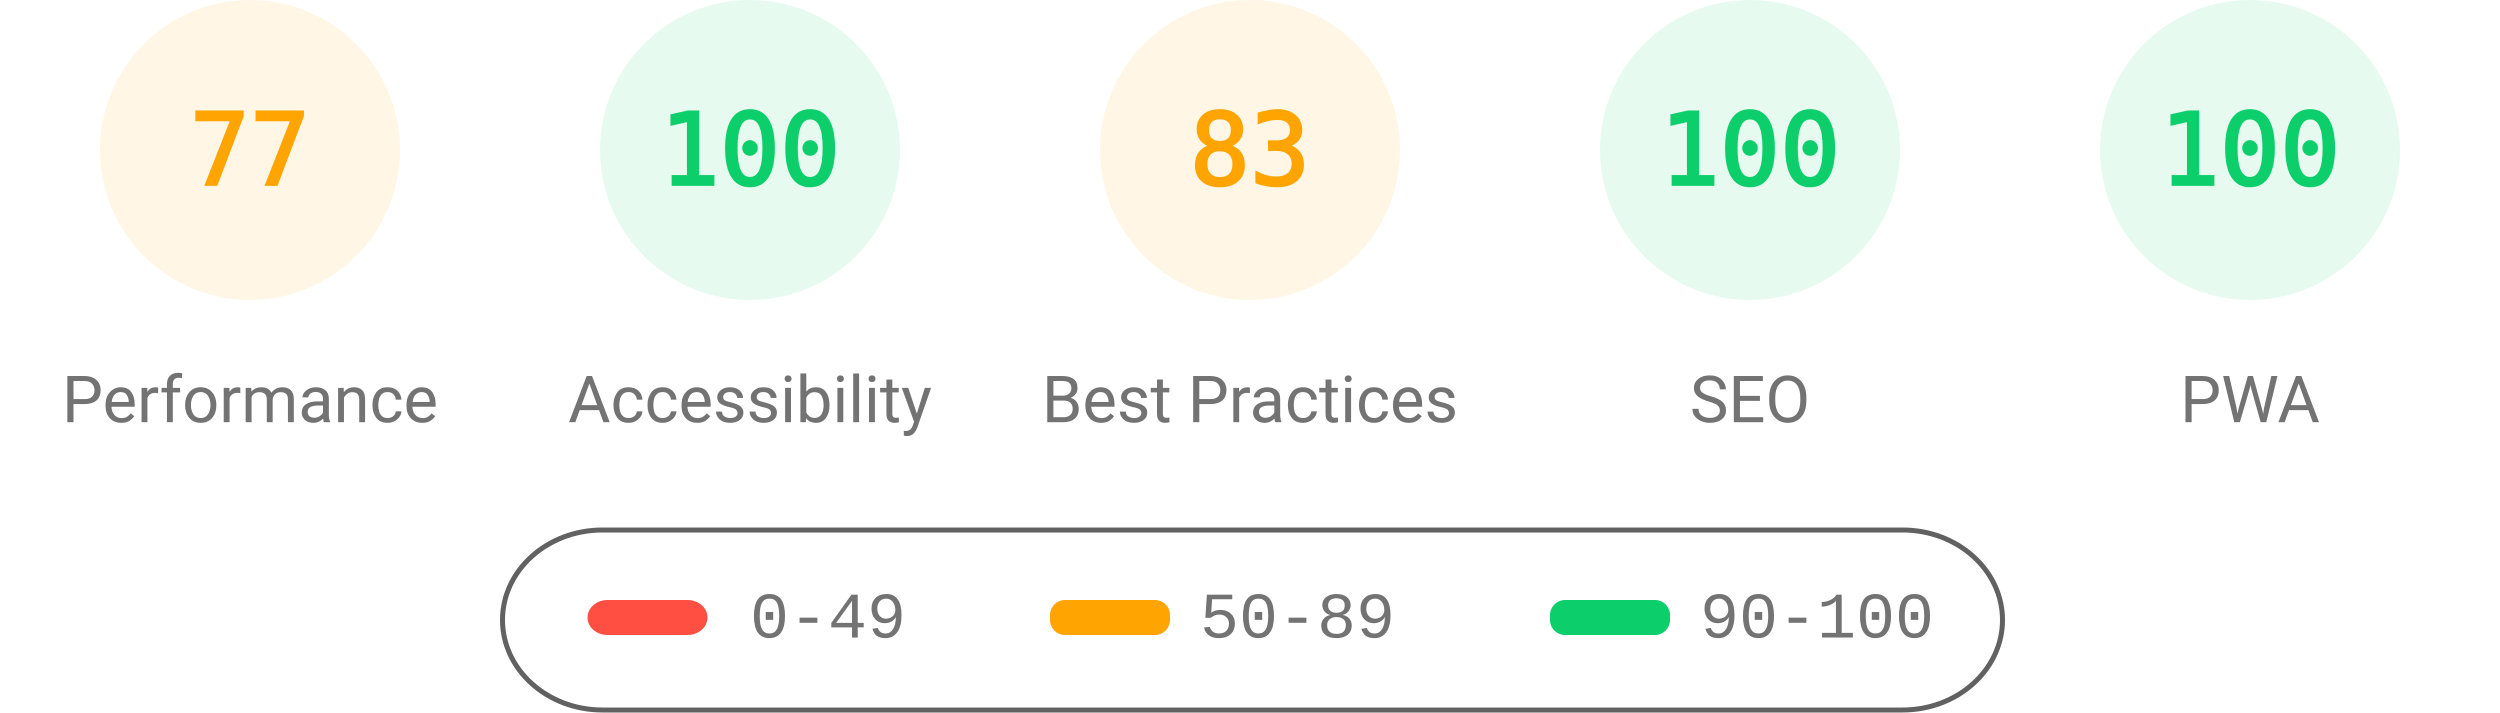
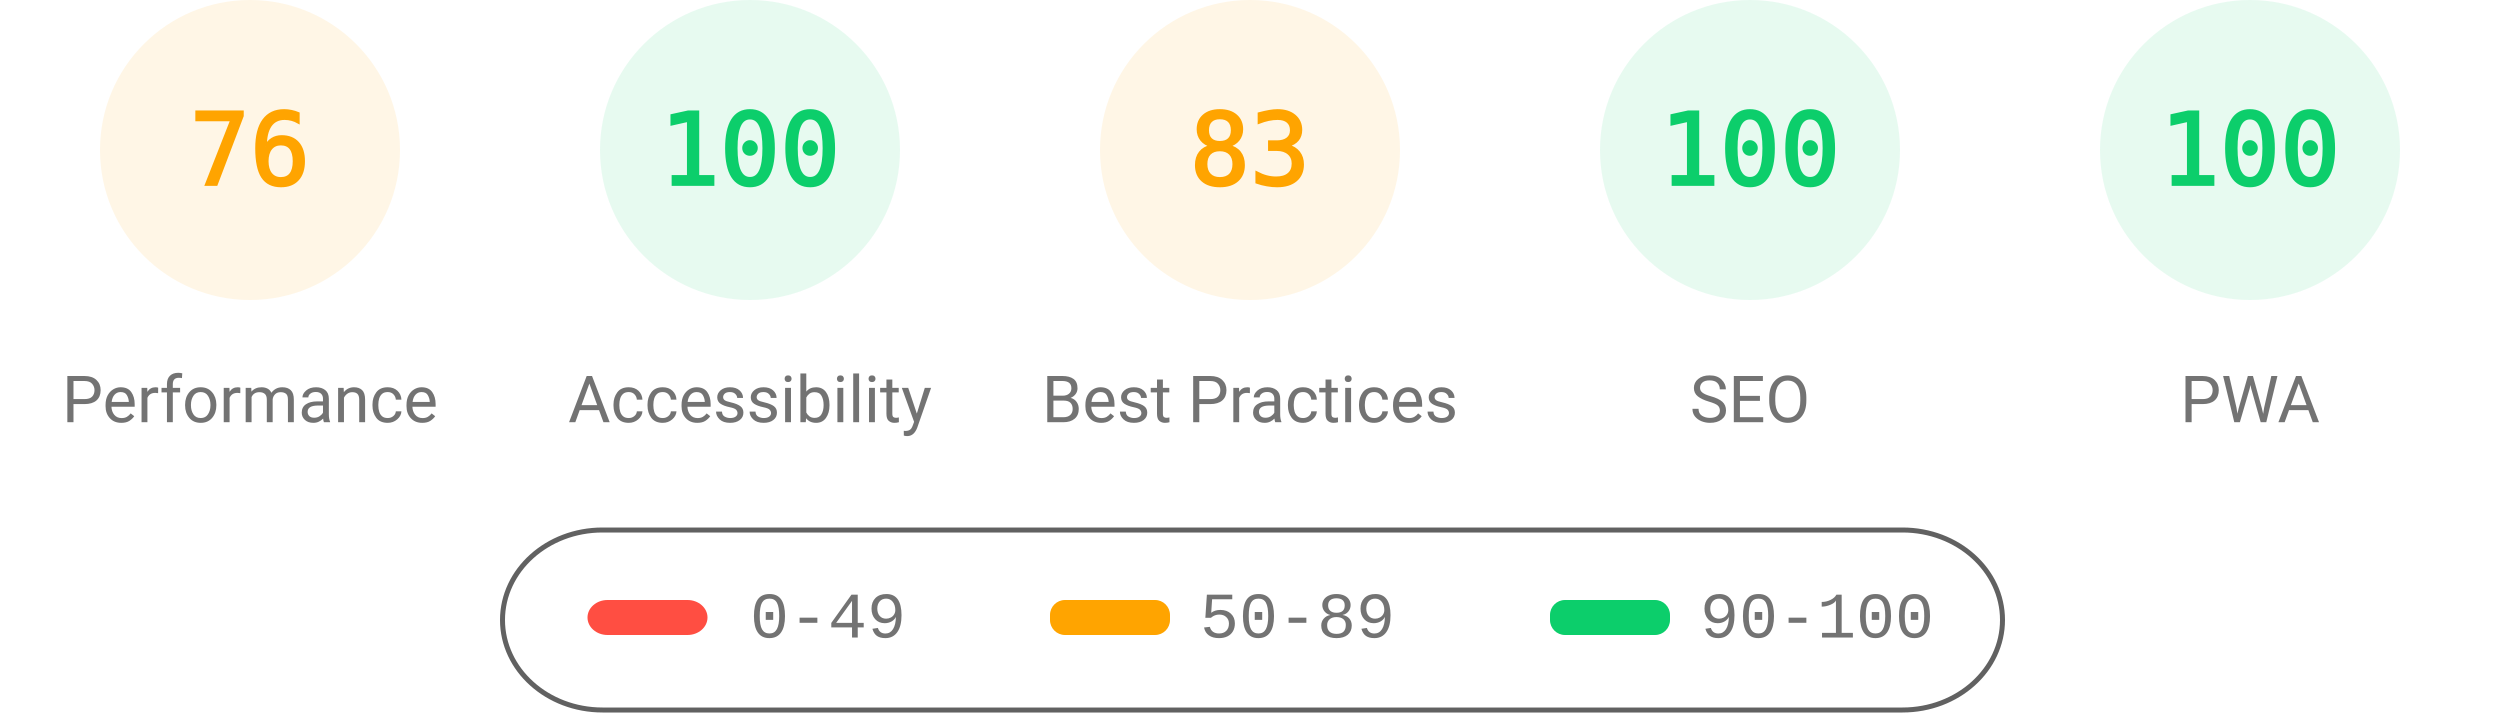
<svg xmlns="http://www.w3.org/2000/svg" class="theme" fill="none" width="1000" height="285">
  <style>
			.gauge-base {
				opacity: 0.1
			}
			.gauge-arc {
				fill: none;
				animation-delay: 250ms;
				stroke-linecap: round;
				transform: rotate(-90deg);
				transform-origin: 100px 60px;
				animation: load-gauge 1s ease forwards
			}
			.guage-text {
				font-size: 40px;
				font-family: monospace;
				text-align: center
			}
			.guage-red {
				color: #ff4e42;
				fill: #ff4e42;
				stroke: #ff4e42
			}
			.guage-orange {
				color: #ffa400;
				fill: #ffa400;
				stroke: #ffa400
			}
			.guage-green {
				color: #0cce6b;
				fill: #0cce6b;
				stroke: #0cce6b
			}
			.theme .guage-undefined {
				color: #5c5c5c;
				fill: #5c5c5c;
				stroke: #5c5c5c
			}
			.guage-title {
				stroke: none;
				font-size: 26px;
				line-height: 26px;
				font-family: Roboto, Halvetica, Arial, sans-serif
			}
			.metric.guage-title {
				font-family: 'Courier New', Courier, monospace
			}
			.theme .guage-title {
				color: #737373;
				fill: #737373
			}
			@keyframes load-gauge {
				from {
					stroke-dasharray: 0 352.858
				}
			}
			.theme
				stroke: #616161
			}
		</style>
  <svg class="guage-div guage-perf guage-orange" viewBox="0 0 200 200" width="200" height="200" x="0" y="0">
    <circle class="gauge-base" r="56" cx="100" cy="60" stroke-width="8" />
-     <circle class="gauge-arc guage-arc-1" r="56" cx="100" cy="60" stroke-width="8" style="stroke-dasharray: 277.2, 82.8;" />
-     <text class="guage-text" x="100px" y="60px" alignment-baseline="central" dominant-baseline="central" text-anchor="middle">77</text>
+     <circle class="gauge-arc guage-arc-1" r="56" cx="100" cy="60" stroke-width="8" style="stroke-dasharray: 273.6, 86.4;" />
+     <text class="guage-text" x="100px" y="60px" alignment-baseline="central" dominant-baseline="central" text-anchor="middle">76</text>
    <text class="guage-title" x="100px" y="160px" alignment-baseline="central" dominant-baseline="central" text-anchor="middle">Performance</text>
  </svg>
  <svg class="guage-div guage-acc guage-green" viewBox="0 0 200 200" width="200" height="200" x="200" y="0">
    <circle class="gauge-base" r="56" cx="100" cy="60" stroke-width="8" />
    <circle class="gauge-arc guage-arc-2" r="56" cx="100" cy="60" stroke-width="8" style="stroke-dasharray: 360;" />
    <text class="guage-text" x="100px" y="60px" alignment-baseline="central" dominant-baseline="central" text-anchor="middle">100</text>
    <text class="guage-title" x="100px" y="160px" alignment-baseline="central" dominant-baseline="central" text-anchor="middle">Accessibility</text>
  </svg>
  <svg class="guage-div guage-best guage-orange" viewBox="0 0 200 200" width="200" height="200" x="400" y="0">
    <circle class="gauge-base" r="56" cx="100" cy="60" stroke-width="8" />
    <circle class="gauge-arc guage-arc-3" r="56" cx="100" cy="60" stroke-width="8" style="stroke-dasharray: 298.8, 61.2;" />
    <text class="guage-text" x="100px" y="60px" alignment-baseline="central" dominant-baseline="central" text-anchor="middle">83</text>
    <text class="guage-title" x="100px" y="160px" alignment-baseline="central" dominant-baseline="central" text-anchor="middle">Best Practices</text>
  </svg>
  <svg class="guage-div guage-seo guage-green" viewBox="0 0 200 200" width="200" height="200" x="600" y="0">
    <circle class="gauge-base" r="56" cx="100" cy="60" stroke-width="8" />
    <circle class="gauge-arc guage-arc-4" r="56" cx="100" cy="60" stroke-width="8" style="stroke-dasharray: 360,0;" />
    <text class="guage-text" x="100px" y="60px" alignment-baseline="central" dominant-baseline="central" text-anchor="middle">100</text>
    <text class="guage-title" x="100px" y="160px" alignment-baseline="central" dominant-baseline="central" text-anchor="middle">SEO</text>
  </svg>
  <svg class="guage-div guage-pwa guage-green" viewBox="0 0 200 200" width="200" height="200" x="800" y="0">
    <circle class="gauge-base" r="56" cx="100" cy="60" stroke-width="8" />
    <circle class="gauge-arc guage-arc-4" r="56" cx="100" cy="60" stroke-width="8" style="stroke-dasharray: 360, 0;" />
    <text class="guage-text" x="100px" y="60px" alignment-baseline="central" dominant-baseline="central" text-anchor="middle">100</text>
    <text class="guage-title" x="100px" y="160px" alignment-baseline="central" dominant-baseline="central" text-anchor="middle">PWA</text>
  </svg>
  <svg width="604" height="76" x="200" y="210">
    <g>
      <rect fill="none" id="canvas_background" height="80" width="604" y="-1" x="-1" />
      <g display="none" overflow="visible" y="0" x="0" height="100%" width="100%" id="canvasGrid">
        <rect fill="url(#gridpattern)" stroke-width="0" y="0" x="0" height="100%" width="100%" />
      </g>
    </g>
    <g>
      <rect fill-opacity="0" stroke="#616161" stroke-width="2" rx="40" id="svg_2" height="72" width="600" y="2" x="1" fill="#000000" />
      <rect stroke="#000" rx="8" id="svg_3" height="14" width="48" y="30" x="35" stroke-opacity="null" stroke-width="0" fill="#ff4e42" />
      <rect stroke="#000" rx="6" id="svg_4" height="14" width="48" y="30" x="220" stroke-opacity="null" stroke-width="0" fill="#ffa400" />
      <rect stroke="#000" rx="6" id="svg_5" height="14" width="48" y="30" x="420" stroke-opacity="null" stroke-width="0" fill="#0cce6b" />
      <text xml:space="preserve" text-anchor="start" font-family="'Courier New', Courier, monospace" font-size="26" id="svg_6" y="45" x="100" stroke-opacity="null" stroke-width="0" stroke="#000" fill="#737373">0-49</text>
      <text xml:space="preserve" text-anchor="start" font-family="'Courier New', Courier, monospace" font-size="26" id="svg_7" y="45" x="280" stroke-opacity="null" stroke-width="0" stroke="#000" fill="#737373">50-89</text>
      <text xml:space="preserve" text-anchor="start" font-family="'Courier New', Courier, monospace" font-size="26" id="svg_8" y="45" x="480" stroke-opacity="null" stroke-width="0" stroke="#000" fill="#737373">90-100</text>
    </g>
  </svg>
</svg>
